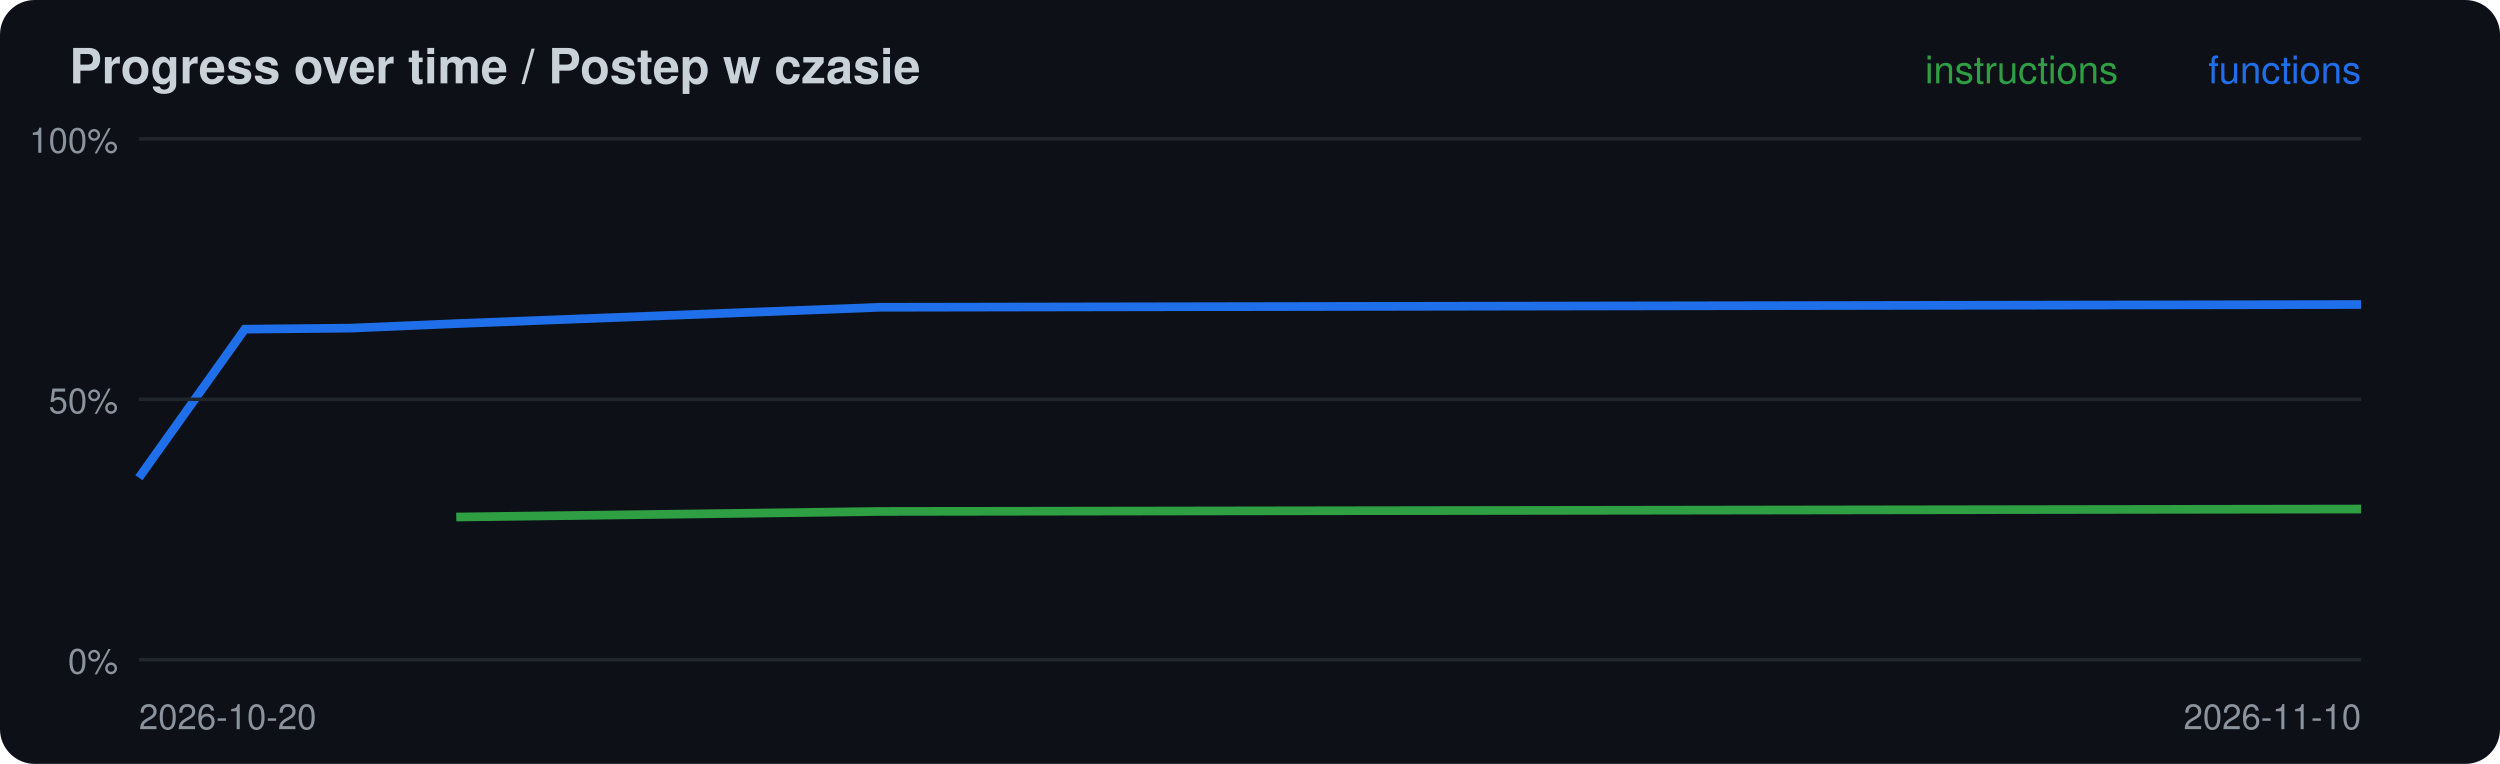
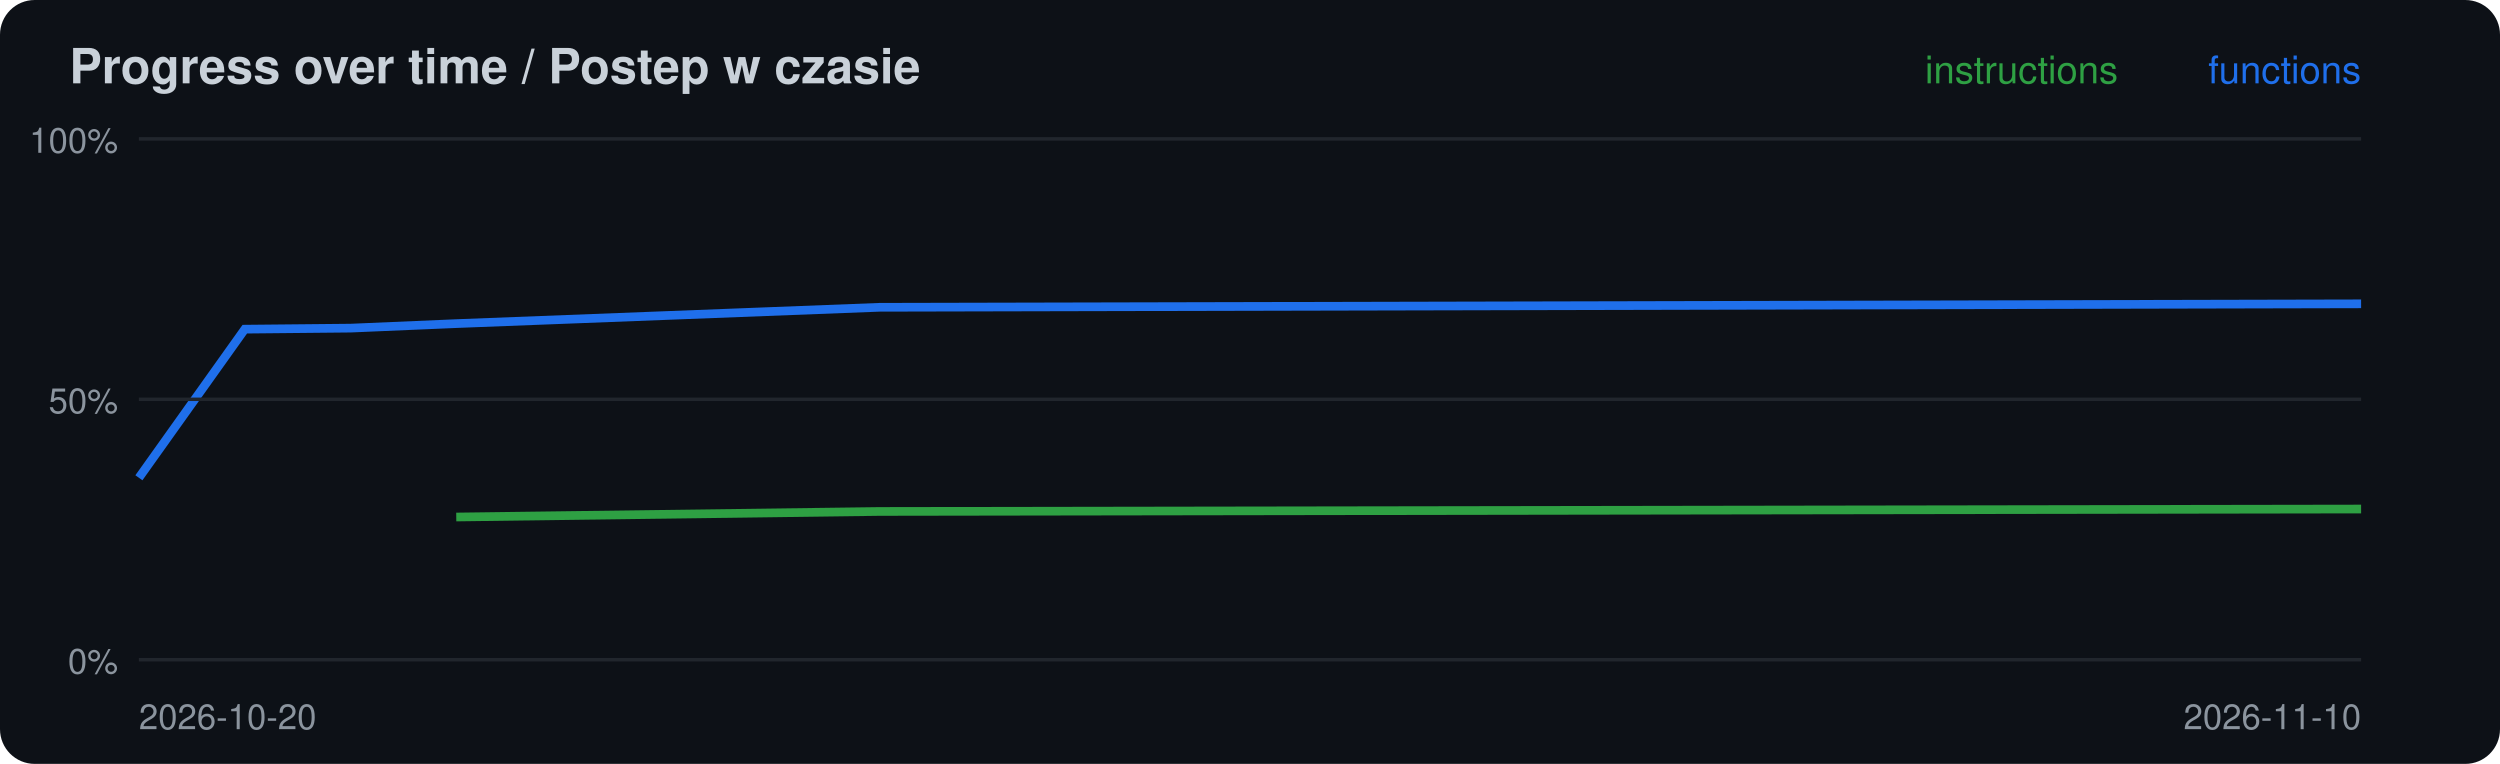
<svg xmlns="http://www.w3.org/2000/svg" width="720" height="220" viewBox="0 0 720 220">
  <rect width="720" height="220" rx="10" fill="#0d1117" />
  <text x="20" y="24" font-family="-apple-system,Segoe UI,Helvetica,Arial,sans-serif" font-size="14" font-weight="600" fill="#c9d1d9">Progress over time / Postep w czasie</text>
  <polyline points="131.4,148.9 253.3,147.3 680.0,146.6" fill="none" stroke="#2ea043" stroke-width="2.5" />
-   <polyline points="40.0,137.6 70.5,94.8 101.0,94.5 131.4,93.2 253.3,88.5 680.0,87.7" fill="none" stroke="#1f6feb" stroke-width="2.5" />
+   <polyline points="40.0,137.6 70.5,94.8 101.0,94.5 131.4,93.2 253.3,88.5 680.0,87.5" fill="none" stroke="#1f6feb" stroke-width="2.5" />
  <line x1="40" x2="680" y1="190.0" y2="190.0" stroke="#21262d" />
  <text x="34" y="194.0" font-family="-apple-system,Segoe UI,Helvetica,Arial,sans-serif" font-size="10" fill="#8b949e" text-anchor="end">0%</text>
  <line x1="40" x2="680" y1="115.0" y2="115.0" stroke="#21262d" />
  <text x="34" y="119.0" font-family="-apple-system,Segoe UI,Helvetica,Arial,sans-serif" font-size="10" fill="#8b949e" text-anchor="end">50%</text>
  <line x1="40" x2="680" y1="40.0" y2="40.0" stroke="#21262d" />
  <text x="34" y="44.0" font-family="-apple-system,Segoe UI,Helvetica,Arial,sans-serif" font-size="10" fill="#8b949e" text-anchor="end">100%</text>
  <text x="40" y="210" font-family="-apple-system,Segoe UI,Helvetica,Arial,sans-serif" font-size="10" fill="#8b949e">2026-10-20</text>
  <text x="680" y="24" font-family="-apple-system,Segoe UI,Helvetica,Arial,sans-serif" font-size="11" fill="#1f6feb" text-anchor="end">functions</text>
  <text x="610" y="24" font-family="-apple-system,Segoe UI,Helvetica,Arial,sans-serif" font-size="11" fill="#2ea043" text-anchor="end">instructions</text>
  <text x="680" y="210" font-family="-apple-system,Segoe UI,Helvetica,Arial,sans-serif" font-size="10" fill="#8b949e" text-anchor="end">2026-11-10</text>
</svg>
